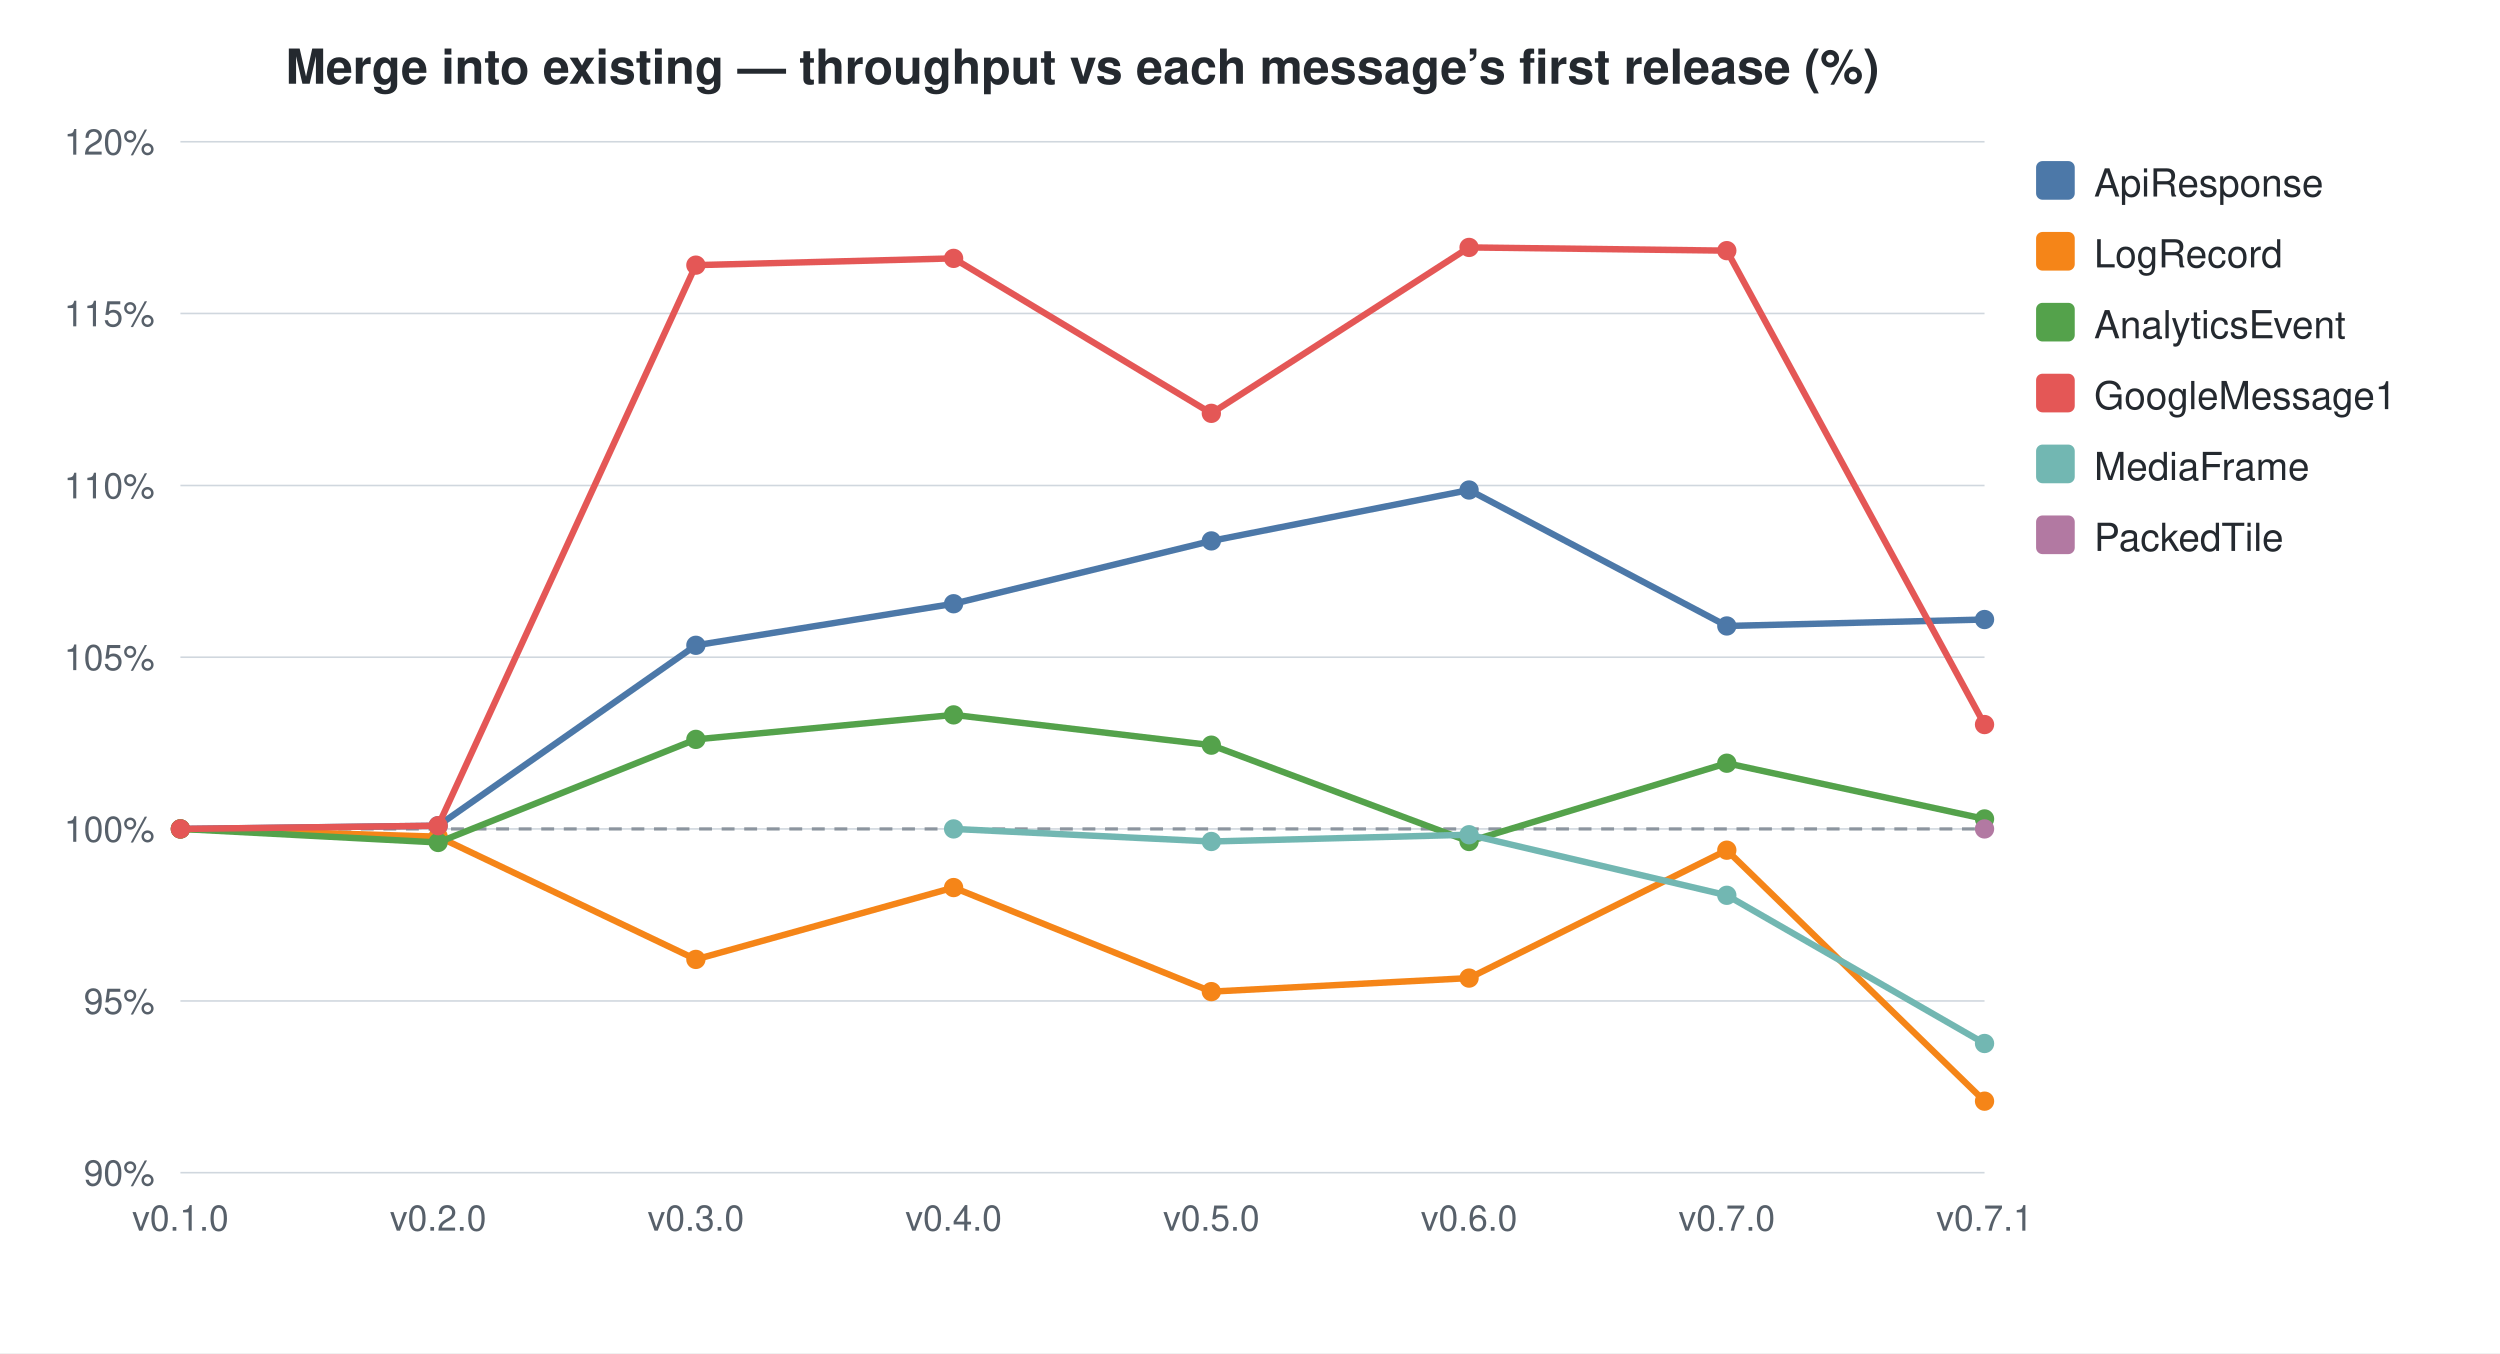
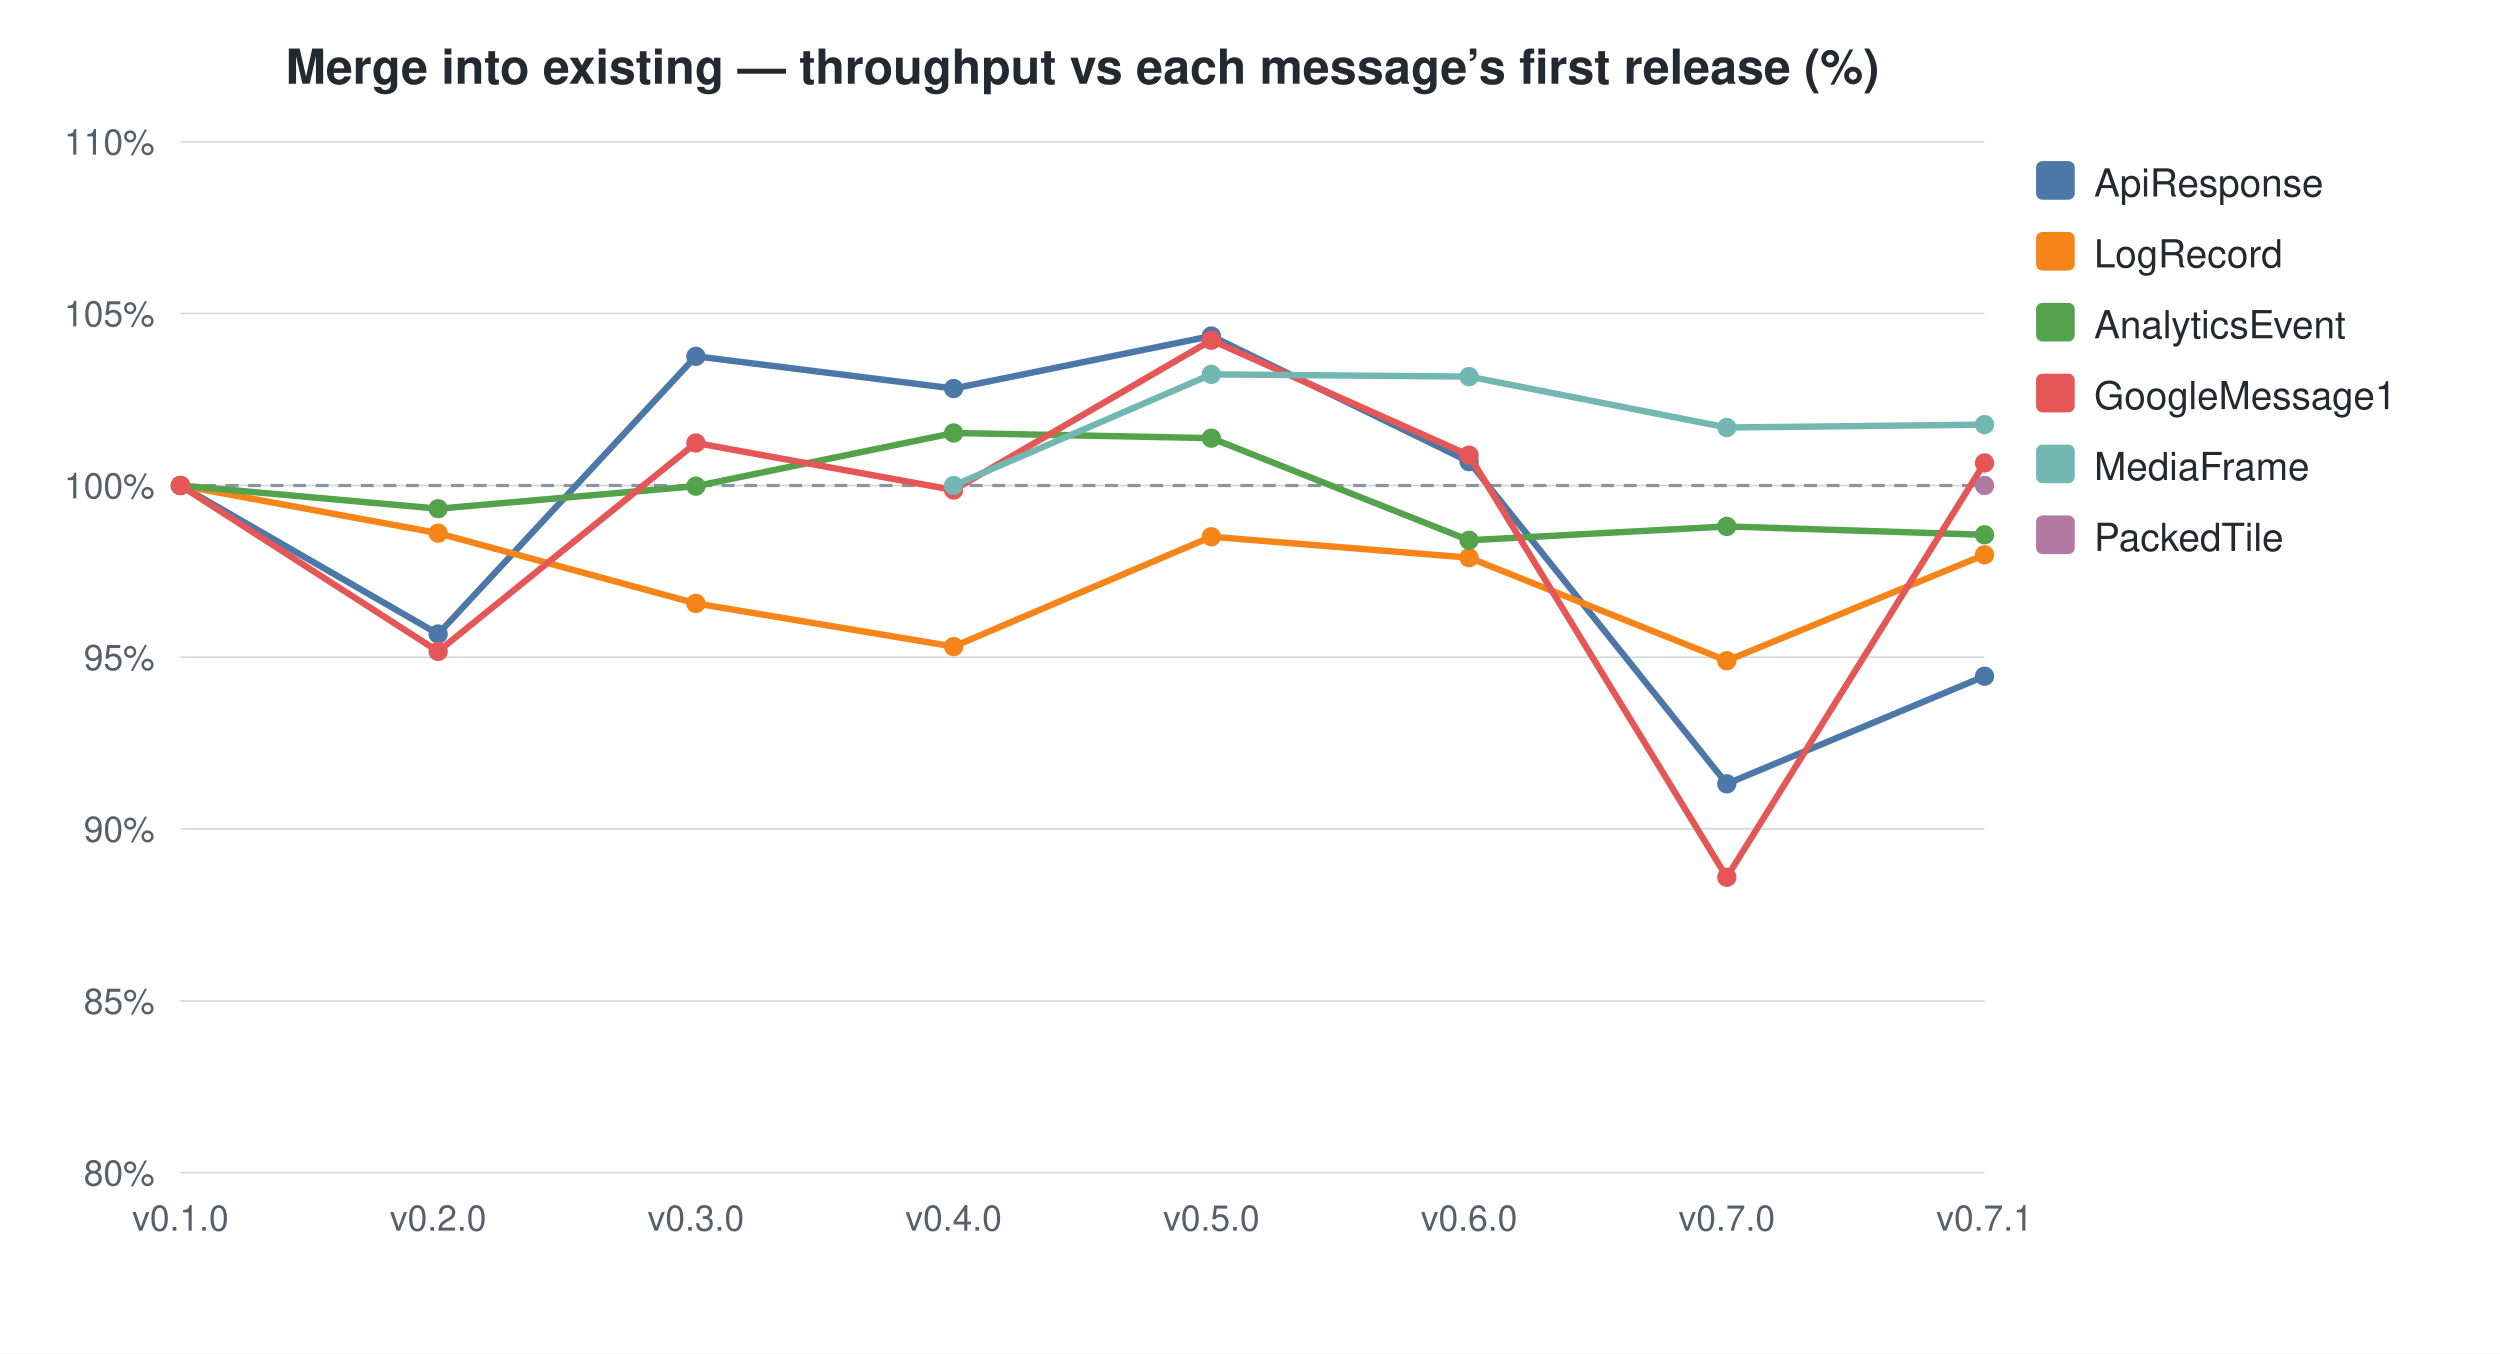
<svg xmlns="http://www.w3.org/2000/svg" width="776" height="420" viewBox="0 0 776 420">
  <style>
    text { font-family: -apple-system, BlinkMacSystemFont, "Segoe UI", Helvetica, Arial, sans-serif; }
    .title { font-size: 15px; font-weight: 600; fill: #24292f; }
    .axis-label { font-size: 11px; fill: #57606a; }
    .legend-text { font-size: 12px; fill: #24292f; }
    .grid { stroke: #d0d7de; stroke-width: 0.5; }
    .baseline { stroke: #8c959f; stroke-width: 1; stroke-dasharray: 4 3; }
  </style>
  <rect width="100%" height="100%" fill="white" />
  <text x="336.0" y="26" text-anchor="middle" class="title">Merge into existing — throughput vs each message’s first release (%)</text>
  <line x1="56" y1="364.0" x2="616" y2="364.0" class="grid" />
-   <text x="48" y="368.0" text-anchor="end" class="axis-label">90%</text>
+   <text x="48" y="368.0" text-anchor="end" class="axis-label">80%</text>
  <line x1="56" y1="310.7" x2="616" y2="310.7" class="grid" />
-   <text x="48" y="314.7" text-anchor="end" class="axis-label">95%</text>
+   <text x="48" y="314.7" text-anchor="end" class="axis-label">85%</text>
  <line x1="56" y1="257.3" x2="616" y2="257.3" class="grid" />
-   <text x="48" y="261.3" text-anchor="end" class="axis-label">100%</text>
+   <text x="48" y="261.3" text-anchor="end" class="axis-label">90%</text>
  <line x1="56" y1="204.0" x2="616" y2="204.0" class="grid" />
-   <text x="48" y="208.0" text-anchor="end" class="axis-label">105%</text>
+   <text x="48" y="208.0" text-anchor="end" class="axis-label">95%</text>
  <line x1="56" y1="150.7" x2="616" y2="150.7" class="grid" />
-   <text x="48" y="154.7" text-anchor="end" class="axis-label">110%</text>
+   <text x="48" y="154.7" text-anchor="end" class="axis-label">100%</text>
  <line x1="56" y1="97.3" x2="616" y2="97.3" class="grid" />
-   <text x="48" y="101.3" text-anchor="end" class="axis-label">115%</text>
+   <text x="48" y="101.3" text-anchor="end" class="axis-label">105%</text>
  <line x1="56" y1="44.0" x2="616" y2="44.0" class="grid" />
-   <text x="48" y="48.0" text-anchor="end" class="axis-label">120%</text>
-   <line x1="56" y1="257.3" x2="616" y2="257.3" class="baseline" />
+   <text x="48" y="48.0" text-anchor="end" class="axis-label">110%</text>
+   <line x1="56" y1="150.7" x2="616" y2="150.7" class="baseline" />
  <text x="56.0" y="382" text-anchor="middle" class="axis-label">v0.1.0</text>
  <text x="136.0" y="382" text-anchor="middle" class="axis-label">v0.2.0</text>
  <text x="216.0" y="382" text-anchor="middle" class="axis-label">v0.3.0</text>
  <text x="296.0" y="382" text-anchor="middle" class="axis-label">v0.4.0</text>
  <text x="376.0" y="382" text-anchor="middle" class="axis-label">v0.5.0</text>
  <text x="456.0" y="382" text-anchor="middle" class="axis-label">v0.6.0</text>
  <text x="536.0" y="382" text-anchor="middle" class="axis-label">v0.7.0</text>
  <text x="616.0" y="382" text-anchor="middle" class="axis-label">v0.7.1</text>
-   <path d="M56.0,257.3 L136.0,256.3 L216.0,200.3 L296.0,187.4 L376.0,167.9 L456.0,152.1 L536.0,194.3 L616.0,192.3" fill="none" stroke="#4C78A8" stroke-width="2" />
-   <circle cx="56.0" cy="257.3" r="3" fill="#4C78A8" />
-   <circle cx="136.0" cy="256.3" r="3" fill="#4C78A8" />
-   <circle cx="216.0" cy="200.3" r="3" fill="#4C78A8" />
-   <circle cx="296.0" cy="187.4" r="3" fill="#4C78A8" />
-   <circle cx="376.0" cy="167.9" r="3" fill="#4C78A8" />
-   <circle cx="456.0" cy="152.1" r="3" fill="#4C78A8" />
-   <circle cx="536.0" cy="194.3" r="3" fill="#4C78A8" />
-   <circle cx="616.0" cy="192.3" r="3" fill="#4C78A8" />
-   <path d="M56.0,257.3 L136.0,259.7 L216.0,297.8 L296.0,275.5 L376.0,307.8 L456.0,303.6 L536.0,263.9 L616.0,341.8" fill="none" stroke="#F58518" stroke-width="2" />
-   <circle cx="56.0" cy="257.3" r="3" fill="#F58518" />
-   <circle cx="136.0" cy="259.7" r="3" fill="#F58518" />
-   <circle cx="216.0" cy="297.8" r="3" fill="#F58518" />
-   <circle cx="296.0" cy="275.5" r="3" fill="#F58518" />
-   <circle cx="376.0" cy="307.8" r="3" fill="#F58518" />
-   <circle cx="456.0" cy="303.6" r="3" fill="#F58518" />
-   <circle cx="536.0" cy="263.9" r="3" fill="#F58518" />
-   <circle cx="616.0" cy="341.8" r="3" fill="#F58518" />
-   <path d="M56.0,257.3 L136.0,261.5 L216.0,229.5 L296.0,221.9 L376.0,231.3 L456.0,261.2 L536.0,236.9 L616.0,254.2" fill="none" stroke="#54A24B" stroke-width="2" />
-   <circle cx="56.0" cy="257.3" r="3" fill="#54A24B" />
-   <circle cx="136.0" cy="261.5" r="3" fill="#54A24B" />
-   <circle cx="216.0" cy="229.5" r="3" fill="#54A24B" />
-   <circle cx="296.0" cy="221.9" r="3" fill="#54A24B" />
-   <circle cx="376.0" cy="231.3" r="3" fill="#54A24B" />
-   <circle cx="456.0" cy="261.2" r="3" fill="#54A24B" />
-   <circle cx="536.0" cy="236.9" r="3" fill="#54A24B" />
-   <circle cx="616.0" cy="254.2" r="3" fill="#54A24B" />
-   <path d="M56.0,257.3 L136.0,256.3 L216.0,82.3 L296.0,80.2 L376.0,128.3 L456.0,76.8 L536.0,77.8 L616.0,224.9" fill="none" stroke="#E45756" stroke-width="2" />
-   <circle cx="56.0" cy="257.3" r="3" fill="#E45756" />
-   <circle cx="136.0" cy="256.3" r="3" fill="#E45756" />
-   <circle cx="216.0" cy="82.3" r="3" fill="#E45756" />
-   <circle cx="296.0" cy="80.2" r="3" fill="#E45756" />
-   <circle cx="376.0" cy="128.3" r="3" fill="#E45756" />
-   <circle cx="456.0" cy="76.8" r="3" fill="#E45756" />
-   <circle cx="536.0" cy="77.8" r="3" fill="#E45756" />
-   <circle cx="616.0" cy="224.9" r="3" fill="#E45756" />
-   <path d="M296.0,257.3 L376.0,261.2 L456.0,259.1 L536.0,277.9 L616.0,323.9" fill="none" stroke="#72B7B2" stroke-width="2" />
-   <circle cx="296.0" cy="257.3" r="3" fill="#72B7B2" />
-   <circle cx="376.0" cy="261.2" r="3" fill="#72B7B2" />
-   <circle cx="456.0" cy="259.1" r="3" fill="#72B7B2" />
-   <circle cx="536.0" cy="277.9" r="3" fill="#72B7B2" />
-   <circle cx="616.0" cy="323.9" r="3" fill="#72B7B2" />
-   <path d="M616.0,257.3" fill="none" stroke="#B279A2" stroke-width="2" />
-   <circle cx="616.0" cy="257.3" r="3" fill="#B279A2" />
+   <path d="M56.0,150.7 L136.0,196.8 L216.0,110.6 L296.0,120.6 L376.0,104.3 L456.0,143.3 L536.0,243.3 L616.0,209.9" fill="none" stroke="#4C78A8" stroke-width="2" />
+   <circle cx="56.0" cy="150.7" r="3" fill="#4C78A8" />
+   <circle cx="136.0" cy="196.8" r="3" fill="#4C78A8" />
+   <circle cx="216.0" cy="110.6" r="3" fill="#4C78A8" />
+   <circle cx="296.0" cy="120.6" r="3" fill="#4C78A8" />
+   <circle cx="376.0" cy="104.3" r="3" fill="#4C78A8" />
+   <circle cx="456.0" cy="143.3" r="3" fill="#4C78A8" />
+   <circle cx="536.0" cy="243.3" r="3" fill="#4C78A8" />
+   <circle cx="616.0" cy="209.9" r="3" fill="#4C78A8" />
+   <path d="M56.0,150.7 L136.0,165.5 L216.0,187.3 L296.0,200.7 L376.0,166.6 L456.0,173.1 L536.0,205.1 L616.0,172.2" fill="none" stroke="#F58518" stroke-width="2" />
+   <circle cx="56.0" cy="150.7" r="3" fill="#F58518" />
+   <circle cx="136.0" cy="165.5" r="3" fill="#F58518" />
+   <circle cx="216.0" cy="187.3" r="3" fill="#F58518" />
+   <circle cx="296.0" cy="200.7" r="3" fill="#F58518" />
+   <circle cx="376.0" cy="166.6" r="3" fill="#F58518" />
+   <circle cx="456.0" cy="173.1" r="3" fill="#F58518" />
+   <circle cx="536.0" cy="205.1" r="3" fill="#F58518" />
+   <circle cx="616.0" cy="172.2" r="3" fill="#F58518" />
+   <path d="M56.0,150.7 L136.0,157.9 L216.0,150.9 L296.0,134.4 L376.0,136.0 L456.0,167.7 L536.0,163.4 L616.0,166.0" fill="none" stroke="#54A24B" stroke-width="2" />
+   <circle cx="56.0" cy="150.7" r="3" fill="#54A24B" />
+   <circle cx="136.0" cy="157.9" r="3" fill="#54A24B" />
+   <circle cx="216.0" cy="150.9" r="3" fill="#54A24B" />
+   <circle cx="296.0" cy="134.4" r="3" fill="#54A24B" />
+   <circle cx="376.0" cy="136.0" r="3" fill="#54A24B" />
+   <circle cx="456.0" cy="167.7" r="3" fill="#54A24B" />
+   <circle cx="536.0" cy="163.4" r="3" fill="#54A24B" />
+   <circle cx="616.0" cy="166.0" r="3" fill="#54A24B" />
+   <path d="M56.0,150.7 L136.0,202.2 L216.0,137.5 L296.0,152.1 L376.0,105.6 L456.0,141.3 L536.0,272.3 L616.0,143.7" fill="none" stroke="#E45756" stroke-width="2" />
+   <circle cx="56.0" cy="150.7" r="3" fill="#E45756" />
+   <circle cx="136.0" cy="202.2" r="3" fill="#E45756" />
+   <circle cx="216.0" cy="137.5" r="3" fill="#E45756" />
+   <circle cx="296.0" cy="152.1" r="3" fill="#E45756" />
+   <circle cx="376.0" cy="105.6" r="3" fill="#E45756" />
+   <circle cx="456.0" cy="141.3" r="3" fill="#E45756" />
+   <circle cx="536.0" cy="272.3" r="3" fill="#E45756" />
+   <circle cx="616.0" cy="143.7" r="3" fill="#E45756" />
+   <path d="M296.0,150.7 L376.0,116.2 L456.0,116.9 L536.0,132.7 L616.0,131.8" fill="none" stroke="#72B7B2" stroke-width="2" />
+   <circle cx="296.0" cy="150.7" r="3" fill="#72B7B2" />
+   <circle cx="376.0" cy="116.2" r="3" fill="#72B7B2" />
+   <circle cx="456.0" cy="116.9" r="3" fill="#72B7B2" />
+   <circle cx="536.0" cy="132.7" r="3" fill="#72B7B2" />
+   <circle cx="616.0" cy="131.8" r="3" fill="#72B7B2" />
+   <path d="M616.0,150.7" fill="none" stroke="#B279A2" stroke-width="2" />
+   <circle cx="616.0" cy="150.7" r="3" fill="#B279A2" />
  <rect x="632" y="50" width="12" height="12" rx="2" fill="#4C78A8" />
  <text x="650" y="61" class="legend-text">ApiResponse</text>
  <rect x="632" y="72" width="12" height="12" rx="2" fill="#F58518" />
  <text x="650" y="83" class="legend-text">LogRecord</text>
  <rect x="632" y="94" width="12" height="12" rx="2" fill="#54A24B" />
  <text x="650" y="105" class="legend-text">AnalyticsEvent</text>
  <rect x="632" y="116" width="12" height="12" rx="2" fill="#E45756" />
  <text x="650" y="127" class="legend-text">GoogleMessage1</text>
  <rect x="632" y="138" width="12" height="12" rx="2" fill="#72B7B2" />
  <text x="650" y="149" class="legend-text">MediaFrame</text>
  <rect x="632" y="160" width="12" height="12" rx="2" fill="#B279A2" />
  <text x="650" y="171" class="legend-text">PackedTile</text>
</svg>
